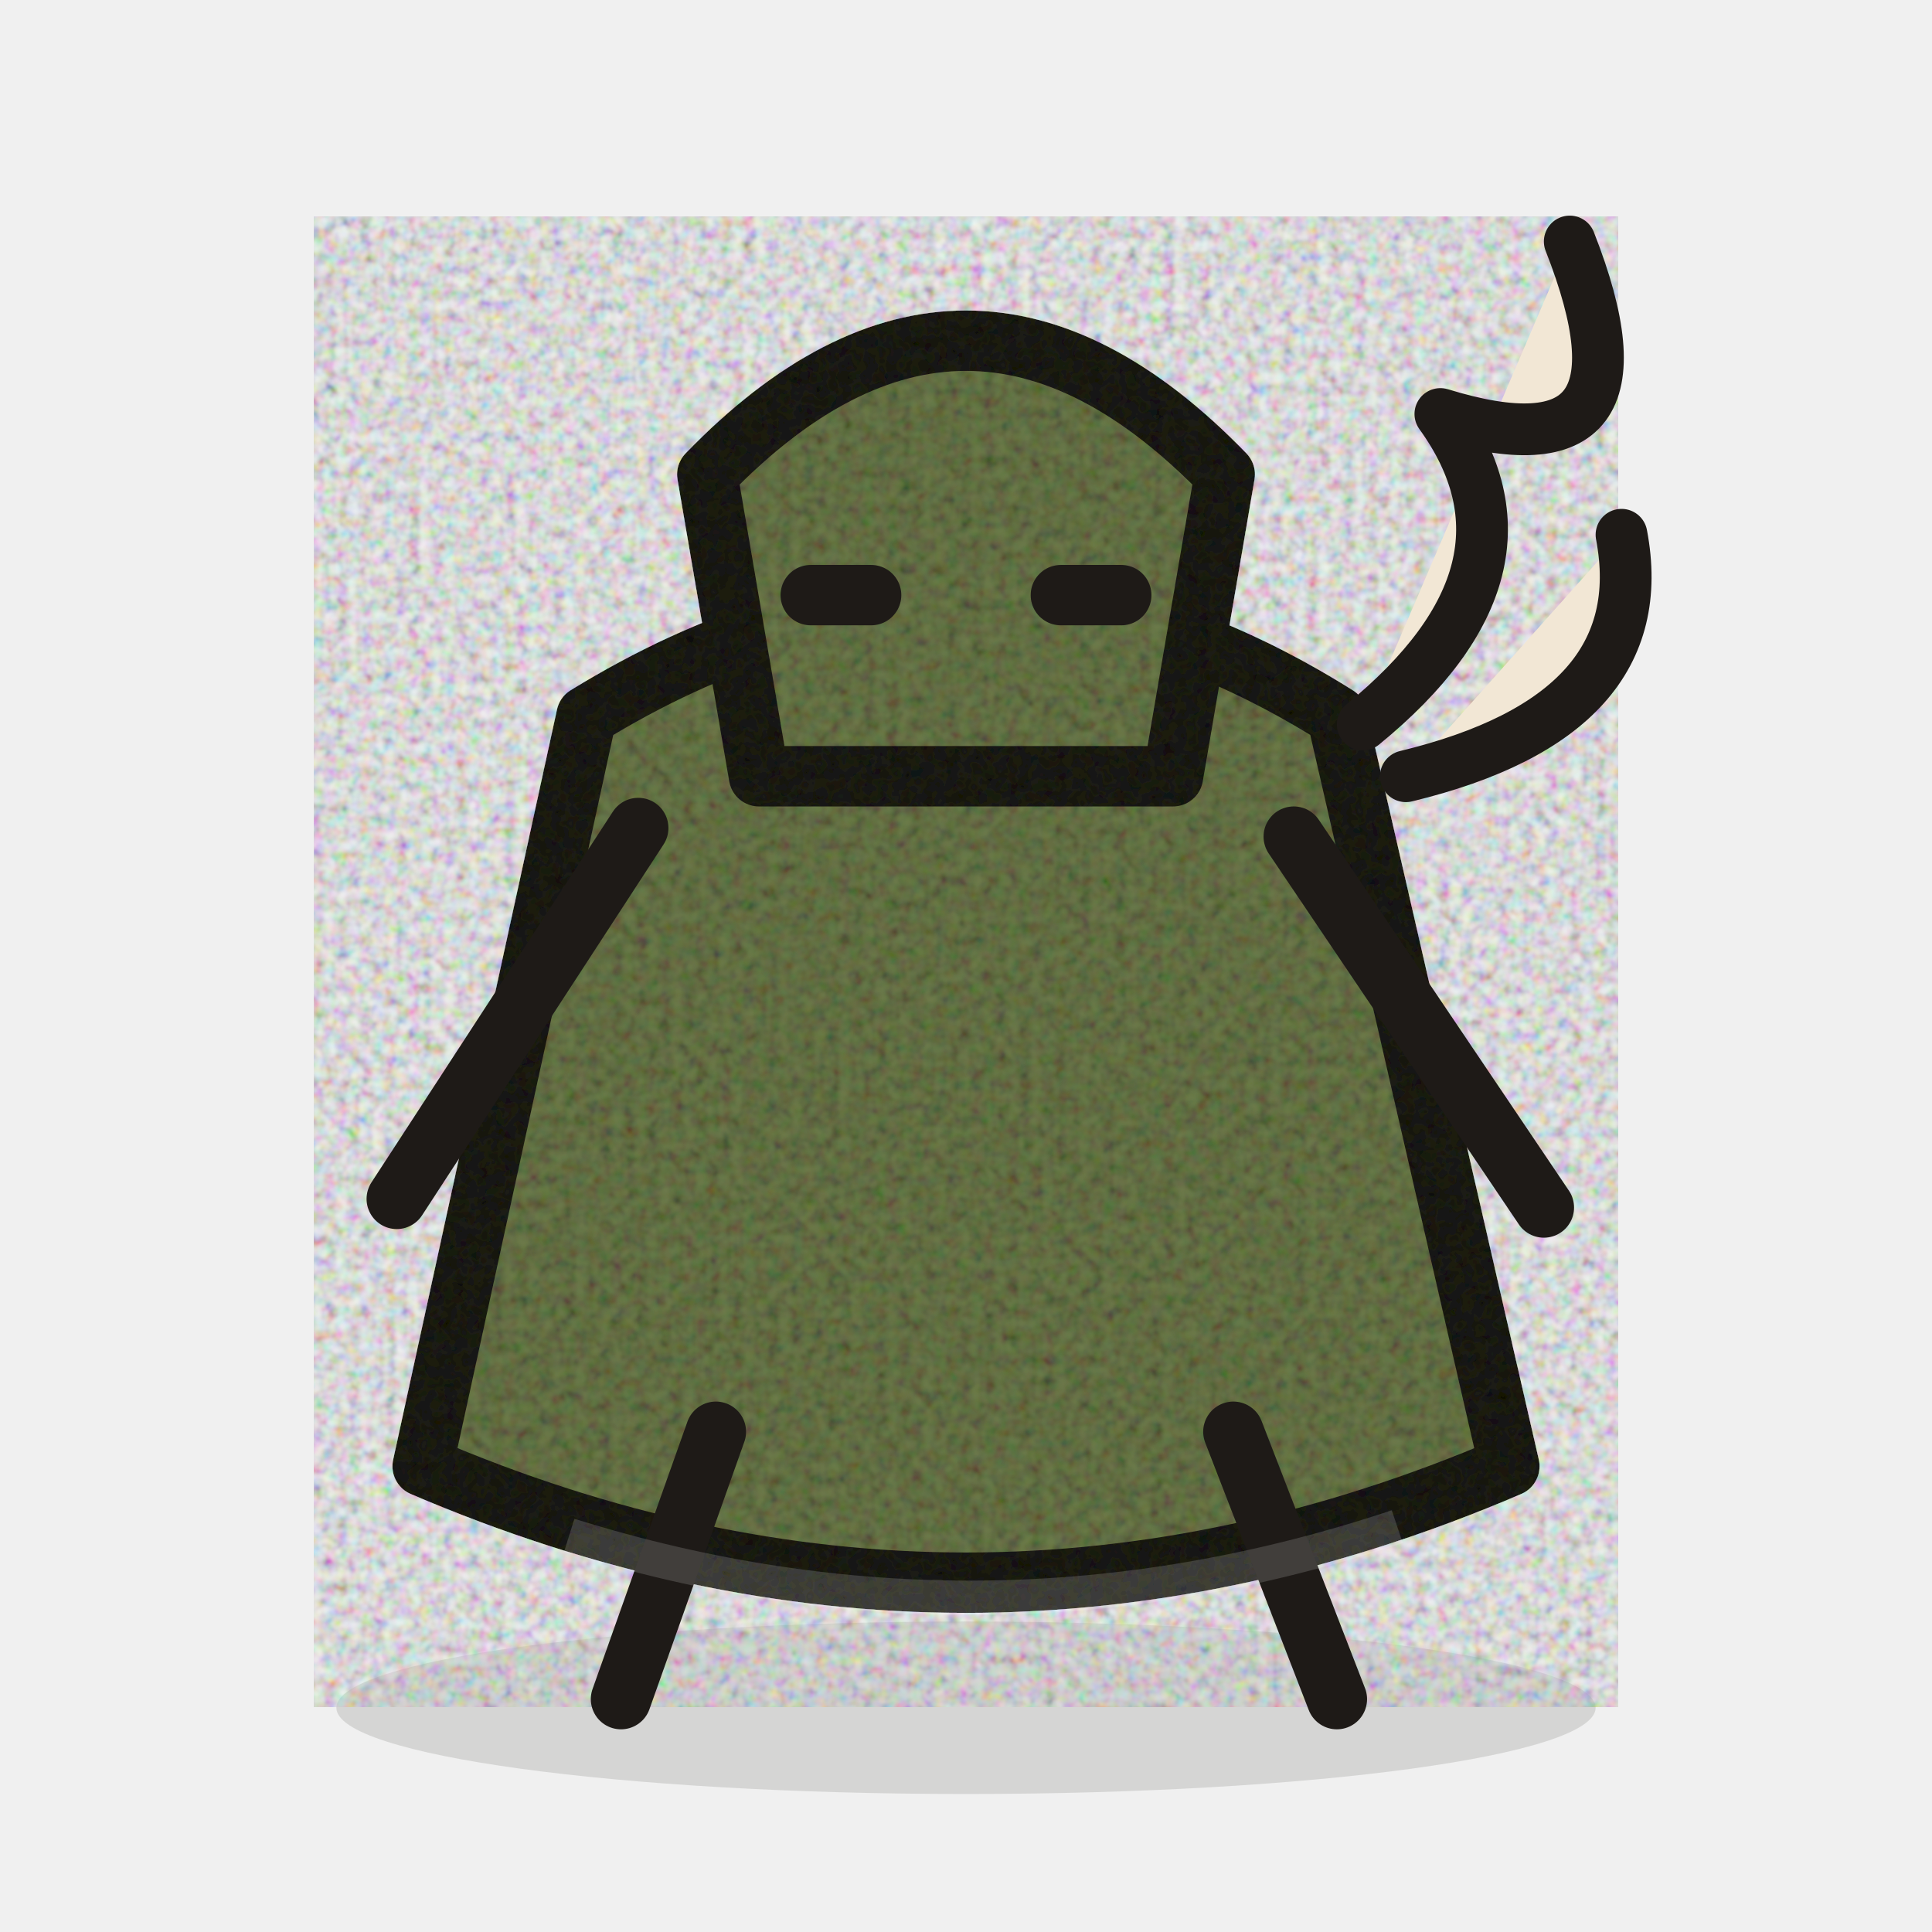
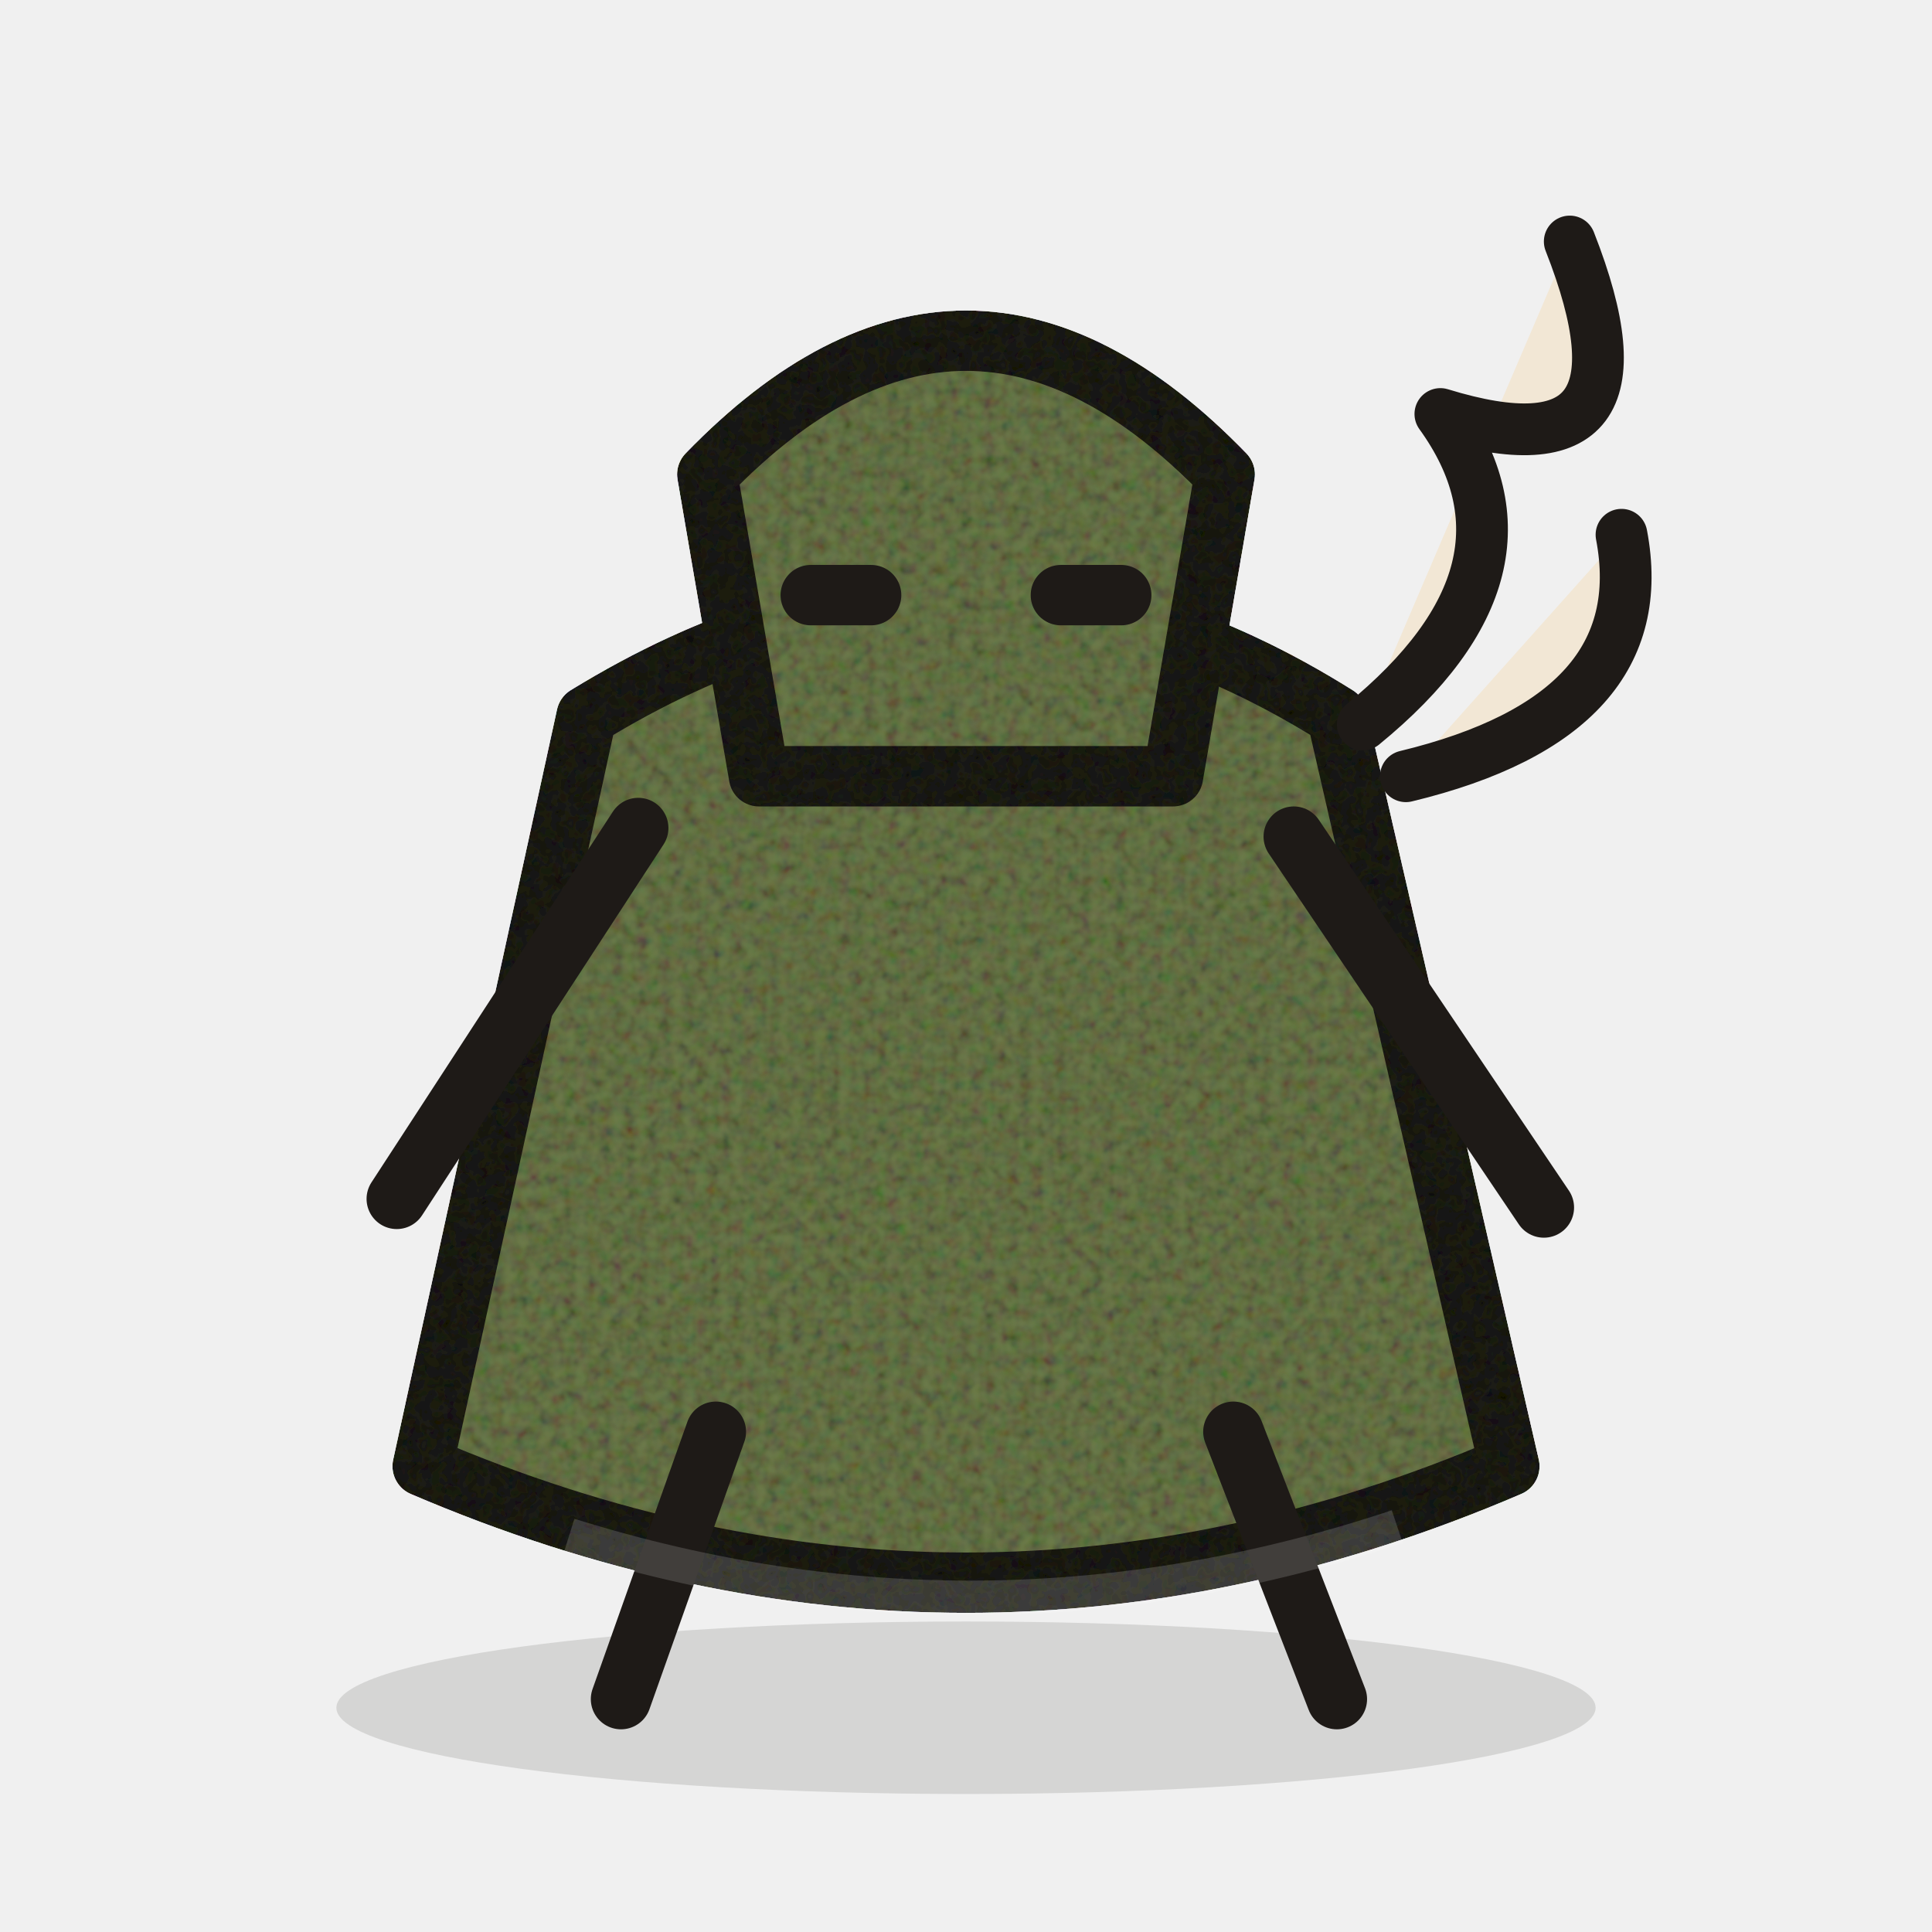
<svg xmlns="http://www.w3.org/2000/svg" viewBox="0 0 224 224">
  <defs>
    <filter id="grain">
      <feTurbulence type="fractalNoise" baseFrequency=".72" numOctaves="2" seed="6" result="n" />
-       <feBlend in="SourceGraphic" in2="n" mode="multiply" />
+       <feBlend in="SourceGraphic" in2="n" mode="multiply" result="b" />
+       <feComposite in="b" in2="SourceGraphic" operator="in" />
    </filter>
  </defs>
  <g stroke="#1E1A17" stroke-width="7" stroke-linejoin="round" stroke-linecap="round">
    <ellipse cx="112" cy="198" rx="73" ry="10" fill="#1E1A1720" stroke="none" />
    <g fill="#6E7B4B" filter="url(#grain)">
      <path d="M68 83q44-27 87 0l20 87q-63 27-126 0z" />
      <path d="M82 55q30-31 60 0l-6 35H88z" />
    </g>
    <path d="M83 166l-11 31M143 166l12 31" fill="none" />
    <path d="M74 96L46 139M150 97l29 43" fill="none" />
    <g fill="#F2E7D5" stroke-width="6">
      <path d="M158 84q22-18 9-36q26 8 15-20M163 90q29-7 25-28" />
    </g>
    <path d="M94 69h7M123 69h7" />
  </g>
  <path d="M66 178q48 15 96-1" fill="none" stroke="#fff" stroke-opacity=".16" stroke-width="4" />
</svg>
